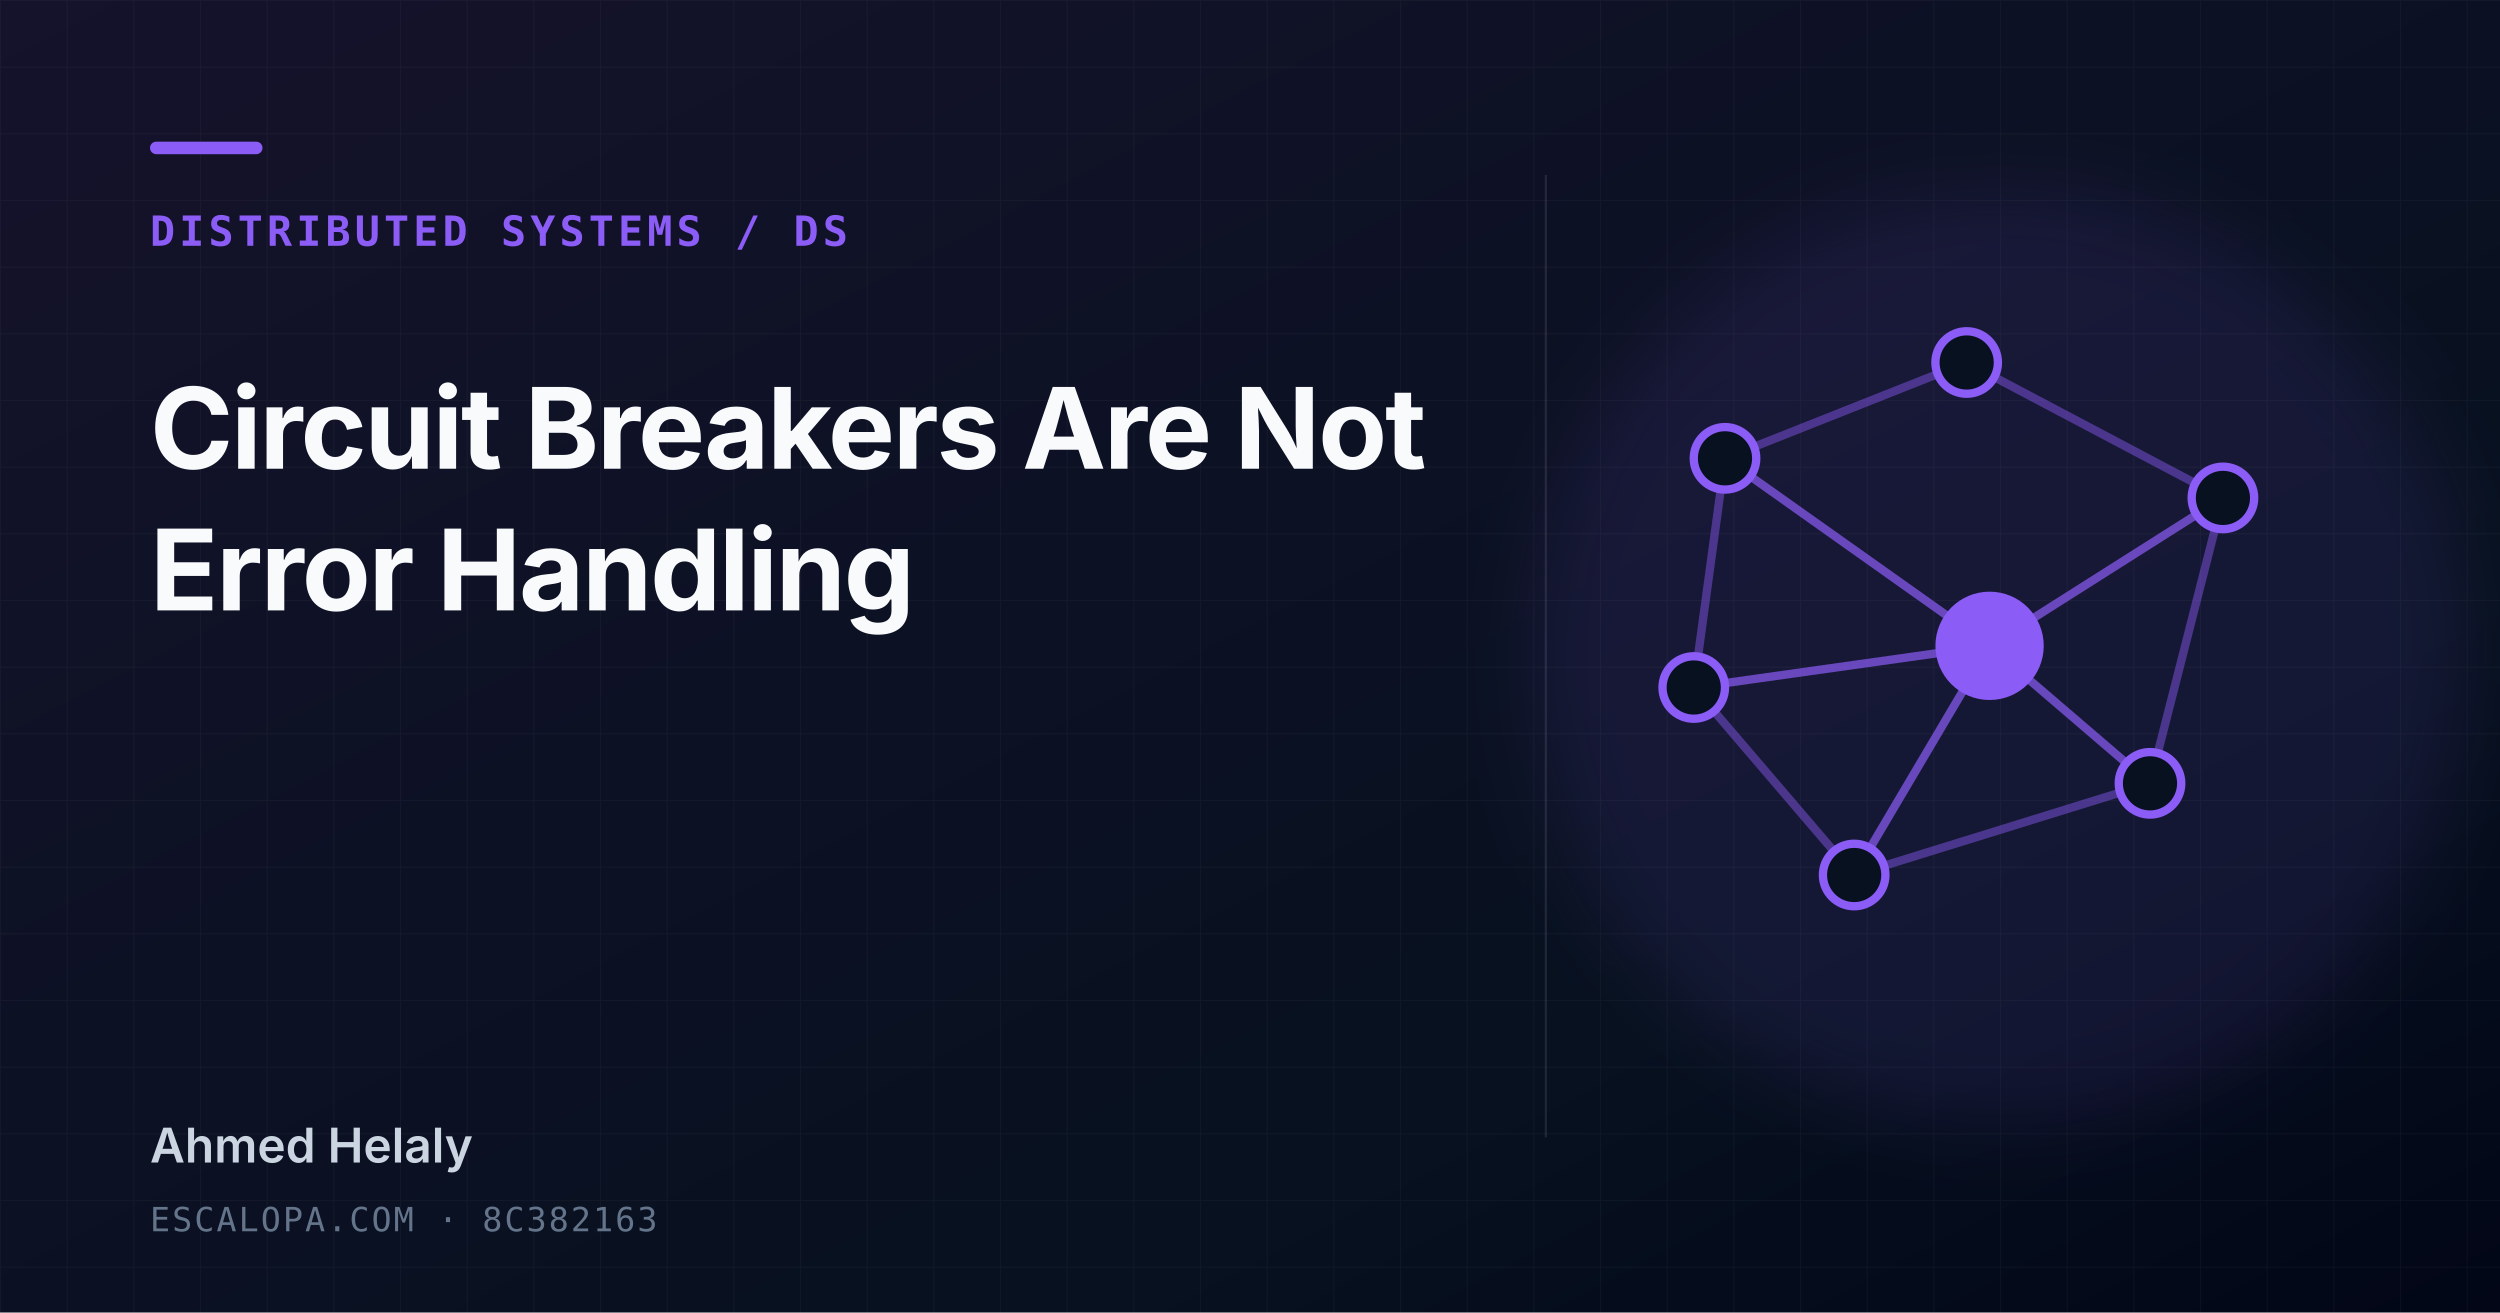
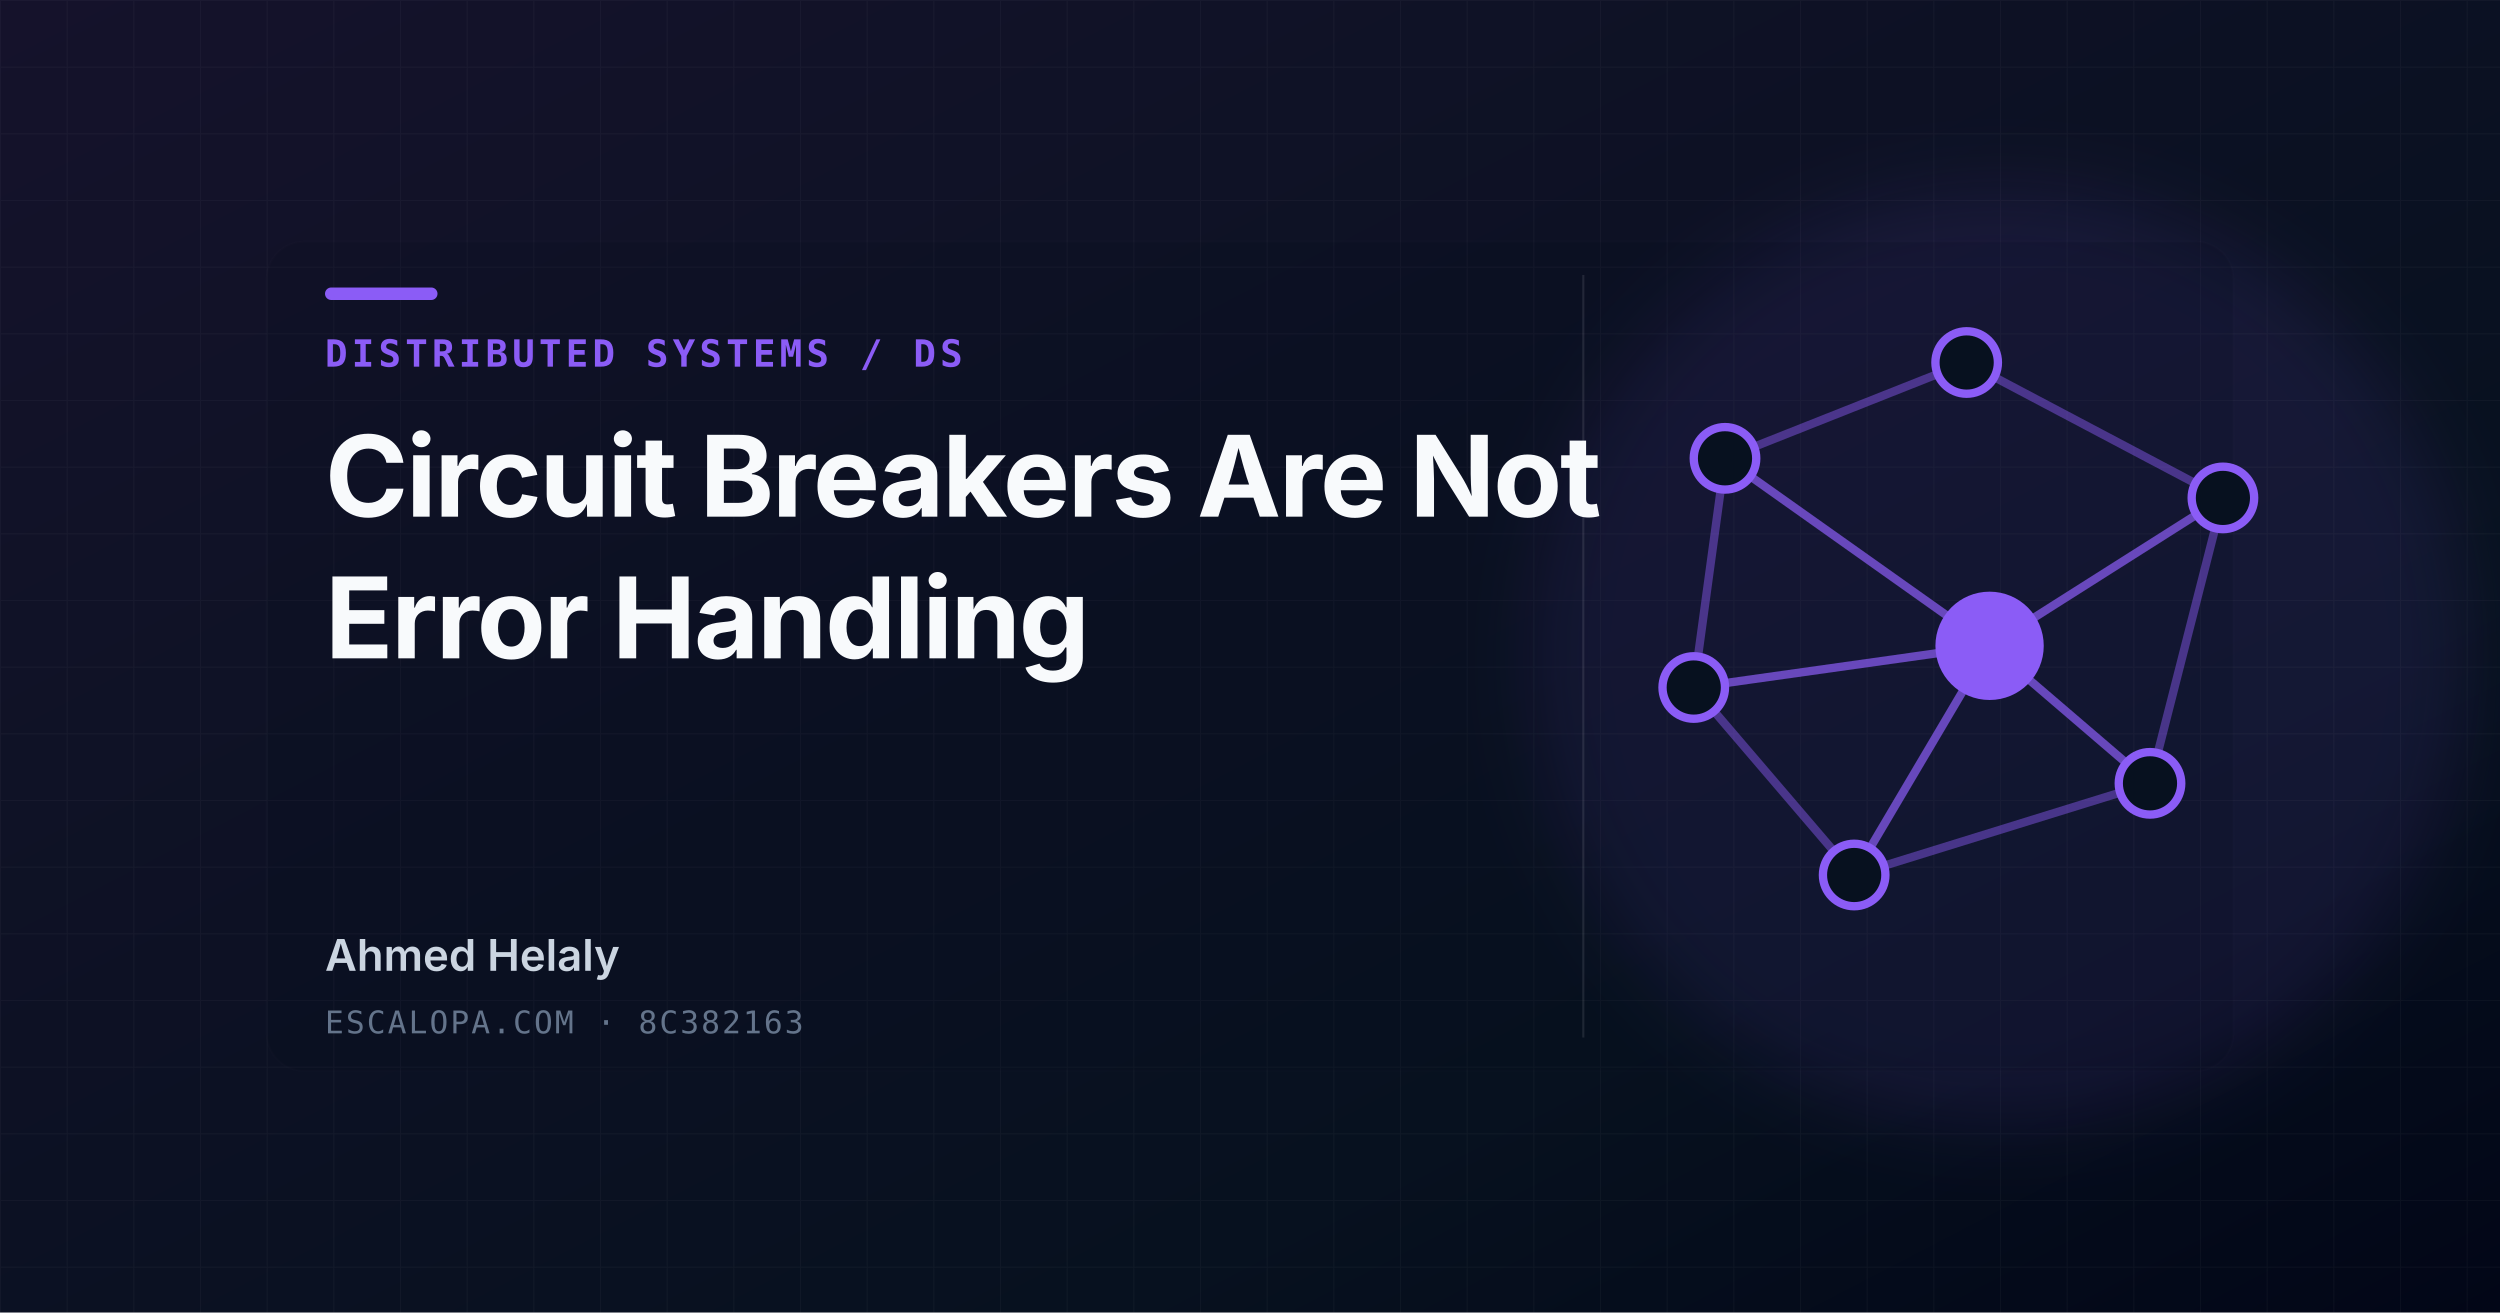
<svg xmlns="http://www.w3.org/2000/svg" width="1200" height="630" viewBox="0 0 1200 630" role="img" aria-label="Circuit Breakers Are Not Error Handling">
  <defs>
    <linearGradient id="g" x1="0" y1="0" x2="1" y2="1">
      <stop stop-color="#15122b" />
      <stop offset=".72" stop-color="#07111f" />
      <stop offset="1" stop-color="#020617" />
    </linearGradient>
    <pattern id="grid" width="32" height="32" patternUnits="userSpaceOnUse">
      <path d="M32 0H0v32" fill="none" stroke="#fff" stroke-width="1" opacity=".035" />
    </pattern>
    <filter id="glow">
      <feGaussianBlur stdDeviation="18" />
    </filter>
  </defs>
  <rect width="1200" height="630" fill="url(#g)" />
  <rect width="1200" height="630" fill="url(#grid)" />
  <circle cx="960" cy="315" r="225" fill="#8b5cf6" opacity=".10" filter="url(#glow)" />
-   <path d="M742 84v462" stroke="#fff" stroke-width="1" opacity=".1" />
-   <rect x="72" y="68" width="54" height="6" rx="3" fill="#8b5cf6" />
-   <text x="72" y="118" fill="#8b5cf6" font-family="ui-monospace,SFMono-Regular,monospace" font-size="20" font-weight="700" letter-spacing="2">DISTRIBUTED SYSTEMS / DS</text>
-   <text x="72" y="225" fill="#f8fafc" font-family="Inter,Arial,sans-serif" font-size="54" font-weight="720" letter-spacing="-1">
-     <tspan x="72" dy="0">Circuit Breakers Are Not</tspan>
-     <tspan x="72" dy="68">Error Handling</tspan>
+   <rect x="128" y="116" width="944" height="398" rx="18" fill="#020617" opacity=".13" stroke="#fff" stroke-width="1" stroke-opacity=".05" />
+   <path d="M760 132v366" stroke="#fff" stroke-width="1" opacity=".1" />
+   <rect x="156" y="138" width="54" height="6" rx="3" fill="#8b5cf6" />
+   <text x="156" y="176" fill="#8b5cf6" font-family="ui-monospace,SFMono-Regular,monospace" font-size="18" font-weight="700" letter-spacing="2">DISTRIBUTED SYSTEMS / DS</text>
+   <text x="156" y="248" fill="#f8fafc" font-family="Inter,Arial,sans-serif" font-size="54" font-weight="720" letter-spacing="-1">
+     <tspan x="156" dy="0">Circuit Breakers Are Not</tspan>
+     <tspan x="156" dy="68">Error Handling</tspan>
  </text>
  <g fill="#07111f" stroke="#8b5cf6" stroke-width="4">
    <path d="M828 220 944 174 1067 239 1032 376 890 420 813 330Z" fill="none" opacity=".45" />
    <path d="M828 220 955 310 1067 239M955 310 1032 376M955 310 890 420M813 330 955 310" fill="none" opacity=".7" />
    <circle cx="828" cy="220" r="15" />
    <circle cx="944" cy="174" r="15" />
    <circle cx="1067" cy="239" r="15" />
    <circle cx="1032" cy="376" r="15" />
    <circle cx="890" cy="420" r="15" />
    <circle cx="813" cy="330" r="15" />
    <circle cx="955" cy="310" r="24" fill="#8b5cf6" />
  </g>
-   <text x="72" y="558" fill="#cbd5e1" font-family="Inter,Arial,sans-serif" font-size="23" font-weight="600">Ahmed Helaly</text>
-   <text x="72" y="591" fill="#64748b" font-family="ui-monospace,SFMono-Regular,monospace" font-size="16" letter-spacing="1">ESCALOPA.COM  ·  8C382163</text>
+   <text x="156" y="466" fill="#cbd5e1" font-family="Inter,Arial,sans-serif" font-size="21" font-weight="600">Ahmed Helaly</text>
+   <text x="156" y="496" fill="#64748b" font-family="ui-monospace,SFMono-Regular,monospace" font-size="15" letter-spacing="1">ESCALOPA.COM  ·  8C382163</text>
</svg>
